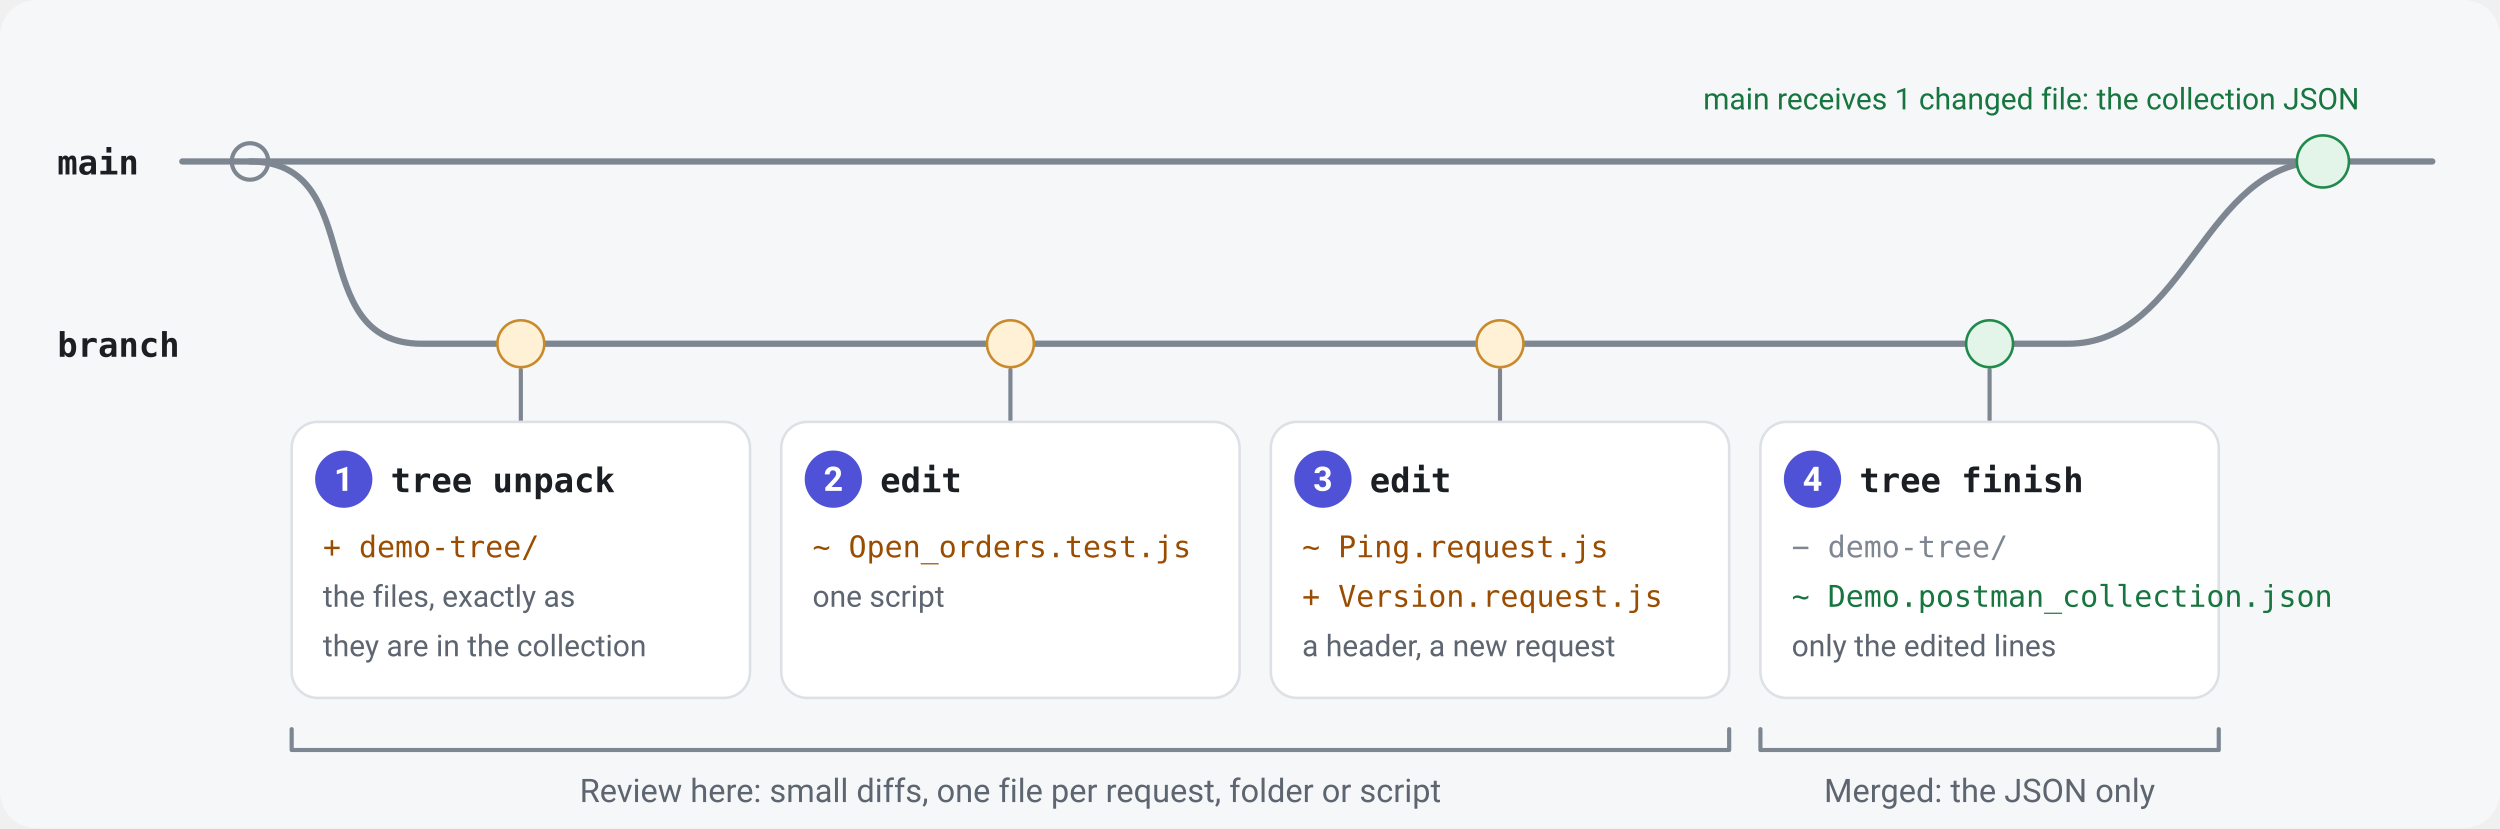
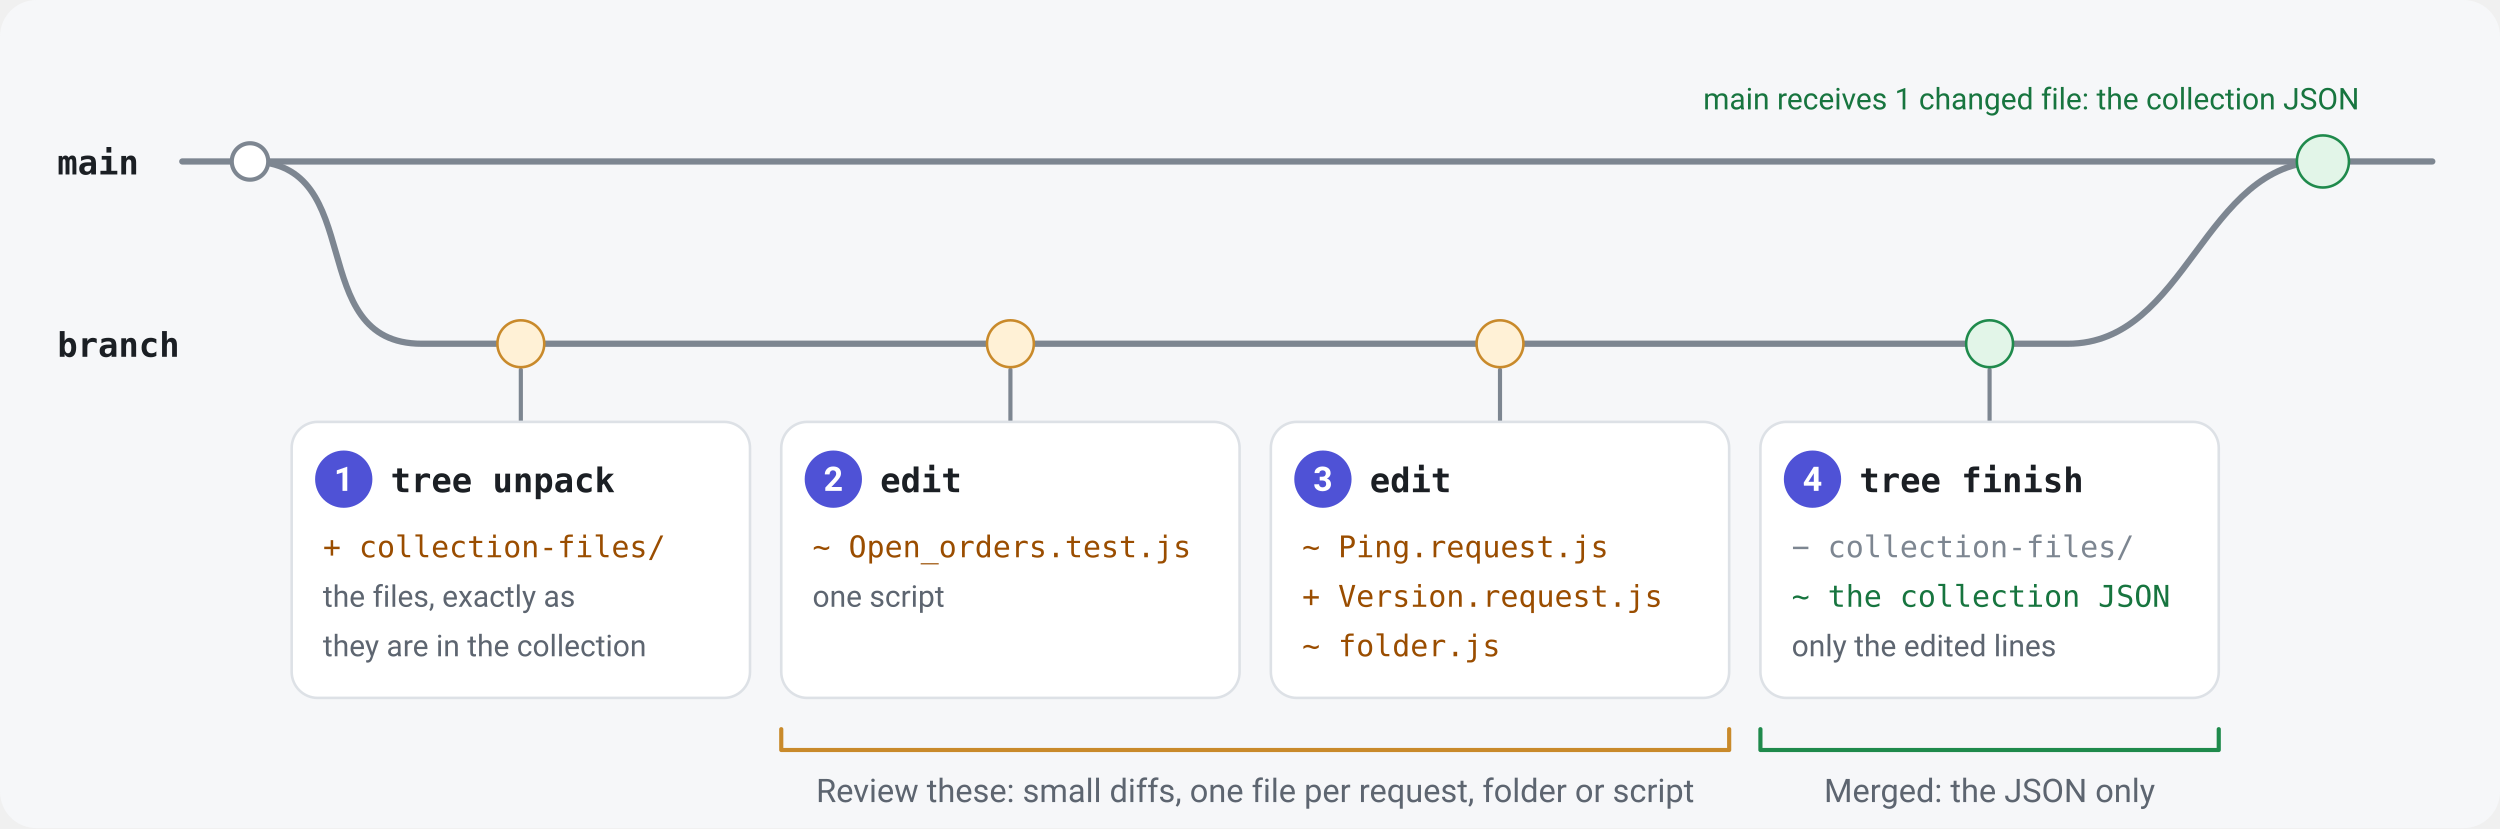
<svg xmlns="http://www.w3.org/2000/svg" viewBox="0 0 960 318" width="960" height="318" role="img" aria-labelledby="t d">
  <style>
.bg{fill:#f6f7f9}.card{fill:#fff;stroke:#dde1e6}
.t{font:14px system-ui,-apple-system,"Segoe UI",Roboto,Helvetica,Arial,sans-serif;fill:#1b1f24}
.h{font-weight:650;font-size:15px}.s{font-size:12.5px;fill:#5d6570}.xs{font-size:11.5px;fill:#5d6570}
.m{font-family:ui-monospace,"SF Mono","Cascadia Code",Menlo,Consolas,monospace;font-size:12.5px}
.mb{font-family:ui-monospace,"SF Mono","Cascadia Code",Menlo,Consolas,monospace;font-size:13px;font-weight:700}
+ .ln{fill:none;stroke:#7d8691;stroke-width:1.6;stroke-linecap:round;stroke-linejoin:round}.ln-f{fill:#7d8691}
+ .dot{fill:#fff;stroke:#7d8691;stroke-width:1.6}
.keep{fill:#e2f5e8;stroke:#1f8a4c}.keep-t{fill:#17753f}.keep-l{stroke:#1f8a4c}.keep-f{fill:#1f8a4c}
.temp{fill:#fff1d6;stroke:#c98a2b}.temp-t{fill:#9a4d00}.temp-l{stroke:#c98a2b}.temp-f{fill:#c98a2b}
.act{fill:#e4edff;stroke:#2f6fde}.act-t{fill:#1a56c4}.act-l{stroke:#2f6fde}.act-f{fill:#2f6fde}
.fold{fill:#fff;fill-opacity:.55}
- .ln{fill:none;stroke:#7d8691;stroke-width:1.6;stroke-linecap:round;stroke-linejoin:round}.ln-f{fill:#7d8691}
.dash{stroke-dasharray:5 4}.ghost{fill:none;stroke:#aab1ba;stroke-dasharray:5 4}.ghost-t{fill:#7d8691}
.num{fill:#4f52d6}.num-t{fill:#fff;font:700 13px system-ui,-apple-system,"Segoe UI",Roboto,sans-serif}
.dim{opacity:.45}.thick{stroke-width:2.4}
.c1{fill:#7a5af5}.c2{fill:#1a8fe3}.c3{fill:#d9822b}.c4{fill:#2e9e5b}.c5{fill:#d6457a}
.ln.k1{stroke:#7a5af5}.ln.k2{stroke:#1a8fe3}.ln.k3{stroke:#d9822b}.ln.k4{stroke:#2e9e5b}.ln.k5{stroke:#d6457a}
@media (prefers-color-scheme:dark){
.bg{fill:#14171b}.card{fill:#1b1f24;stroke:#2c323a}
.t{fill:#e7e9ec}.s,.xs{fill:#9aa2ac}
- .ln{stroke:#8d96a1}.ln-f{fill:#8d96a1}.ghost{stroke:#5d6570}.ghost-t{fill:#8d96a1}
+ .ln{stroke:#8d96a1}.ln-f{fill:#8d96a1}.ghost{stroke:#5d6570}.ghost-t{fill:#8d96a1}.dot{fill:#1b1f24;stroke:#8d96a1}
.keep{fill:#12301f;stroke:#3fae6f}.keep-t{fill:#63d394}.keep-l{stroke:#3fae6f}.keep-f{fill:#3fae6f}
.temp{fill:#36270d;stroke:#d59a3c}.temp-t{fill:#f0b65c}.temp-l{stroke:#d59a3c}.temp-f{fill:#d59a3c}
.act{fill:#13233f;stroke:#5c93f2}.act-t{fill:#8db6ff}.act-l{stroke:#5c93f2}.act-f{fill:#5c93f2}
.fold{fill:#000;fill-opacity:.25}
.num{fill:#8a8dff}.num-t{fill:#14171b}
}</style>
  <defs>
    <marker id="a" viewBox="0 0 10 10" refX="8.5" refY="5" markerWidth="7" markerHeight="7" orient="auto-start-reverse">
      <path d="M0 0L10 5L0 10z" class="ln-f" />
    </marker>
    <marker id="ak" viewBox="0 0 10 10" refX="8.5" refY="5" markerWidth="7" markerHeight="7" orient="auto-start-reverse">
      <path d="M0 0L10 5L0 10z" class="keep-f" />
    </marker>
    <marker id="at" viewBox="0 0 10 10" refX="8.5" refY="5" markerWidth="7" markerHeight="7" orient="auto-start-reverse">
      <path d="M0 0L10 5L0 10z" class="temp-f" />
    </marker>
    <marker id="aa" viewBox="0 0 10 10" refX="8.5" refY="5" markerWidth="7" markerHeight="7" orient="auto-start-reverse">
      <path d="M0 0L10 5L0 10z" class="act-f" />
    </marker>
  </defs>
  <rect width="960" height="318" rx="14" class="bg" />
  <text x="22" y="67" class="t mb">main</text>
  <path d="M70 62H934" class="ln thick" />
  <text x="22" y="137" class="t mb">branch</text>
-   <path d="M96 62C142 62 116 132 162 132H794C840 132 846 62 892 62" class="ln thick act-l" />
-   <circle cx="96" cy="62" r="7" class="card ln" />
+   <path d="M96 62C142 62 116 132 162 132H794C840 132 846 62 892 62" class="ln thick" />
+   <circle cx="96" cy="62" r="7" class="dot" />
  <circle cx="892" cy="62" r="10" class="keep" />
  <text x="906" y="42" class="t xs keep-t" text-anchor="end">main receives 1 changed file: the collection JSON</text>
  <path d="M200 142V162" class="ln" />
  <circle cx="200" cy="132" r="9" class="temp" />
  <rect x="112" y="162" width="176" height="106" rx="10" class="card" />
  <circle cx="132" cy="184" r="11" class="num" />
  <text x="132" y="188.5" class="num-t" text-anchor="middle">1</text>
  <text x="150" y="189" class="t mb">tree unpack</text>
-   <text x="124" y="214" style="font-size:11.5px" class="t m temp-t">+ demo-tree/</text>
+   <text x="124" y="214" style="font-size:11.5px" class="t m temp-t">+ collection-files/</text>
  <text x="124" y="233" class="t xs">the files, exactly as</text>
  <text x="124" y="252" class="t xs">they are in the collection</text>
  <path d="M388 142V162" class="ln" />
  <circle cx="388" cy="132" r="9" class="temp" />
  <rect x="300" y="162" width="176" height="106" rx="10" class="card" />
  <circle cx="320" cy="184" r="11" class="num" />
  <text x="320" y="188.5" class="num-t" text-anchor="middle">2</text>
  <text x="338" y="189" class="t mb">edit</text>
  <text x="312" y="214" style="font-size:11.5px" class="t m temp-t">~ Open_orders.test.js</text>
  <text x="312" y="233" class="t xs">one script</text>
  <path d="M576 142V162" class="ln" />
  <circle cx="576" cy="132" r="9" class="temp" />
  <rect x="488" y="162" width="176" height="106" rx="10" class="card" />
  <circle cx="508" cy="184" r="11" class="num" />
  <text x="508" y="188.5" class="num-t" text-anchor="middle">3</text>
  <text x="526" y="189" class="t mb">edit</text>
  <text x="500" y="214" style="font-size:11.5px" class="t m temp-t">~ Ping.request.js</text>
  <text x="500" y="233" style="font-size:11.5px" class="t m temp-t">+ Version.request.js</text>
-   <text x="500" y="252" class="t xs">a header, a new request</text>
+   <text x="500" y="252" style="font-size:11.5px" class="t m temp-t">~ folder.js</text>
  <path d="M764 142V162" class="ln" />
  <circle cx="764" cy="132" r="9" class="keep" />
  <rect x="676" y="162" width="176" height="106" rx="10" class="card" />
  <circle cx="696" cy="184" r="11" class="num" />
  <text x="696" y="188.5" class="num-t" text-anchor="middle">4</text>
  <text x="714" y="189" class="t mb">tree finish</text>
-   <text x="688" y="214" style="font-size:11.5px" class="t m ghost-t">− demo-tree/</text>
-   <text x="688" y="233" style="font-size:11.5px" class="t m keep-t">~ Demo.postman_collection.json</text>
+   <text x="688" y="214" style="font-size:11.5px" class="t m ghost-t">− collection-files/</text>
+   <text x="688" y="233" style="font-size:11.5px" class="t m keep-t">~ the collection JSON</text>
  <text x="688" y="252" class="t xs">only the edited lines</text>
-   <path d="M112 280v8H664v-8" class="ln temp-l" />
-   <text x="388" y="308" class="t s" text-anchor="middle">Review here: small diffs, one file per request, folder or script</text>
+   <path d="M300 280v8H664v-8" class="ln temp-l" />
+   <text x="482" y="308" class="t s" text-anchor="middle">Review these: small diffs, one file per request, folder or script</text>
  <path d="M676 280v8H852v-8" class="ln keep-l" />
  <text x="764" y="308" class="t s" text-anchor="middle">Merged: the JSON only</text>
</svg>
